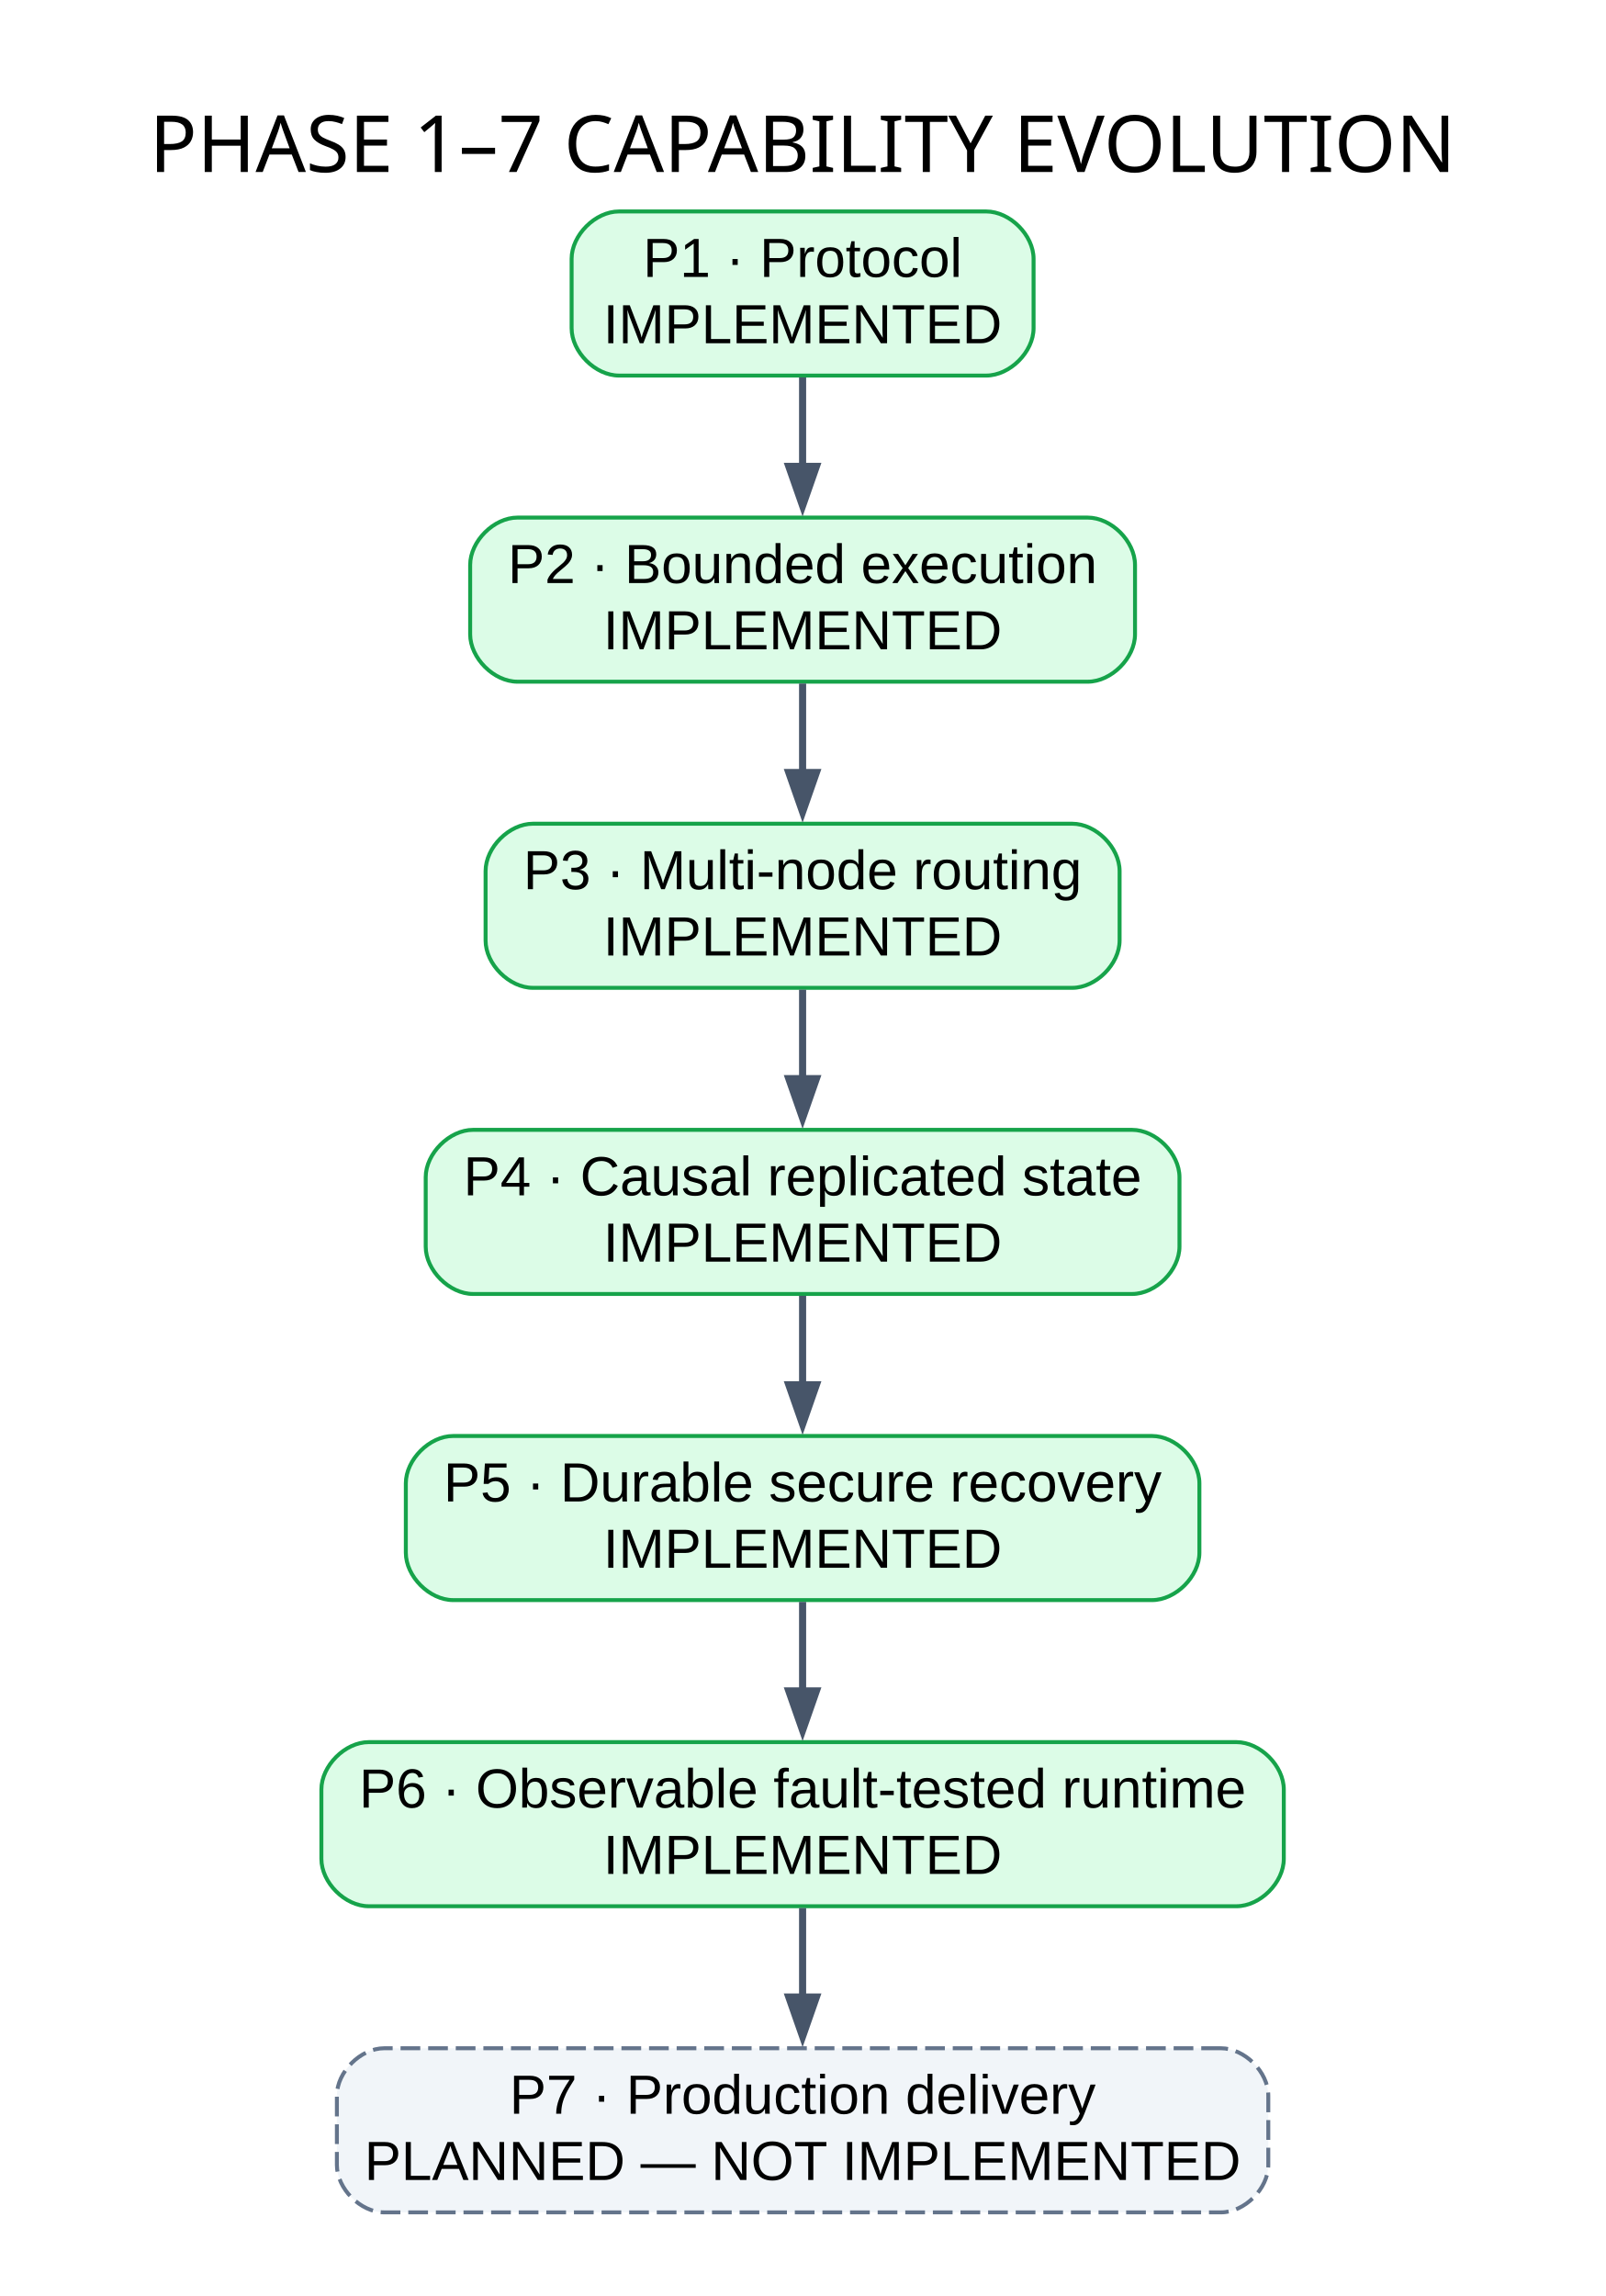
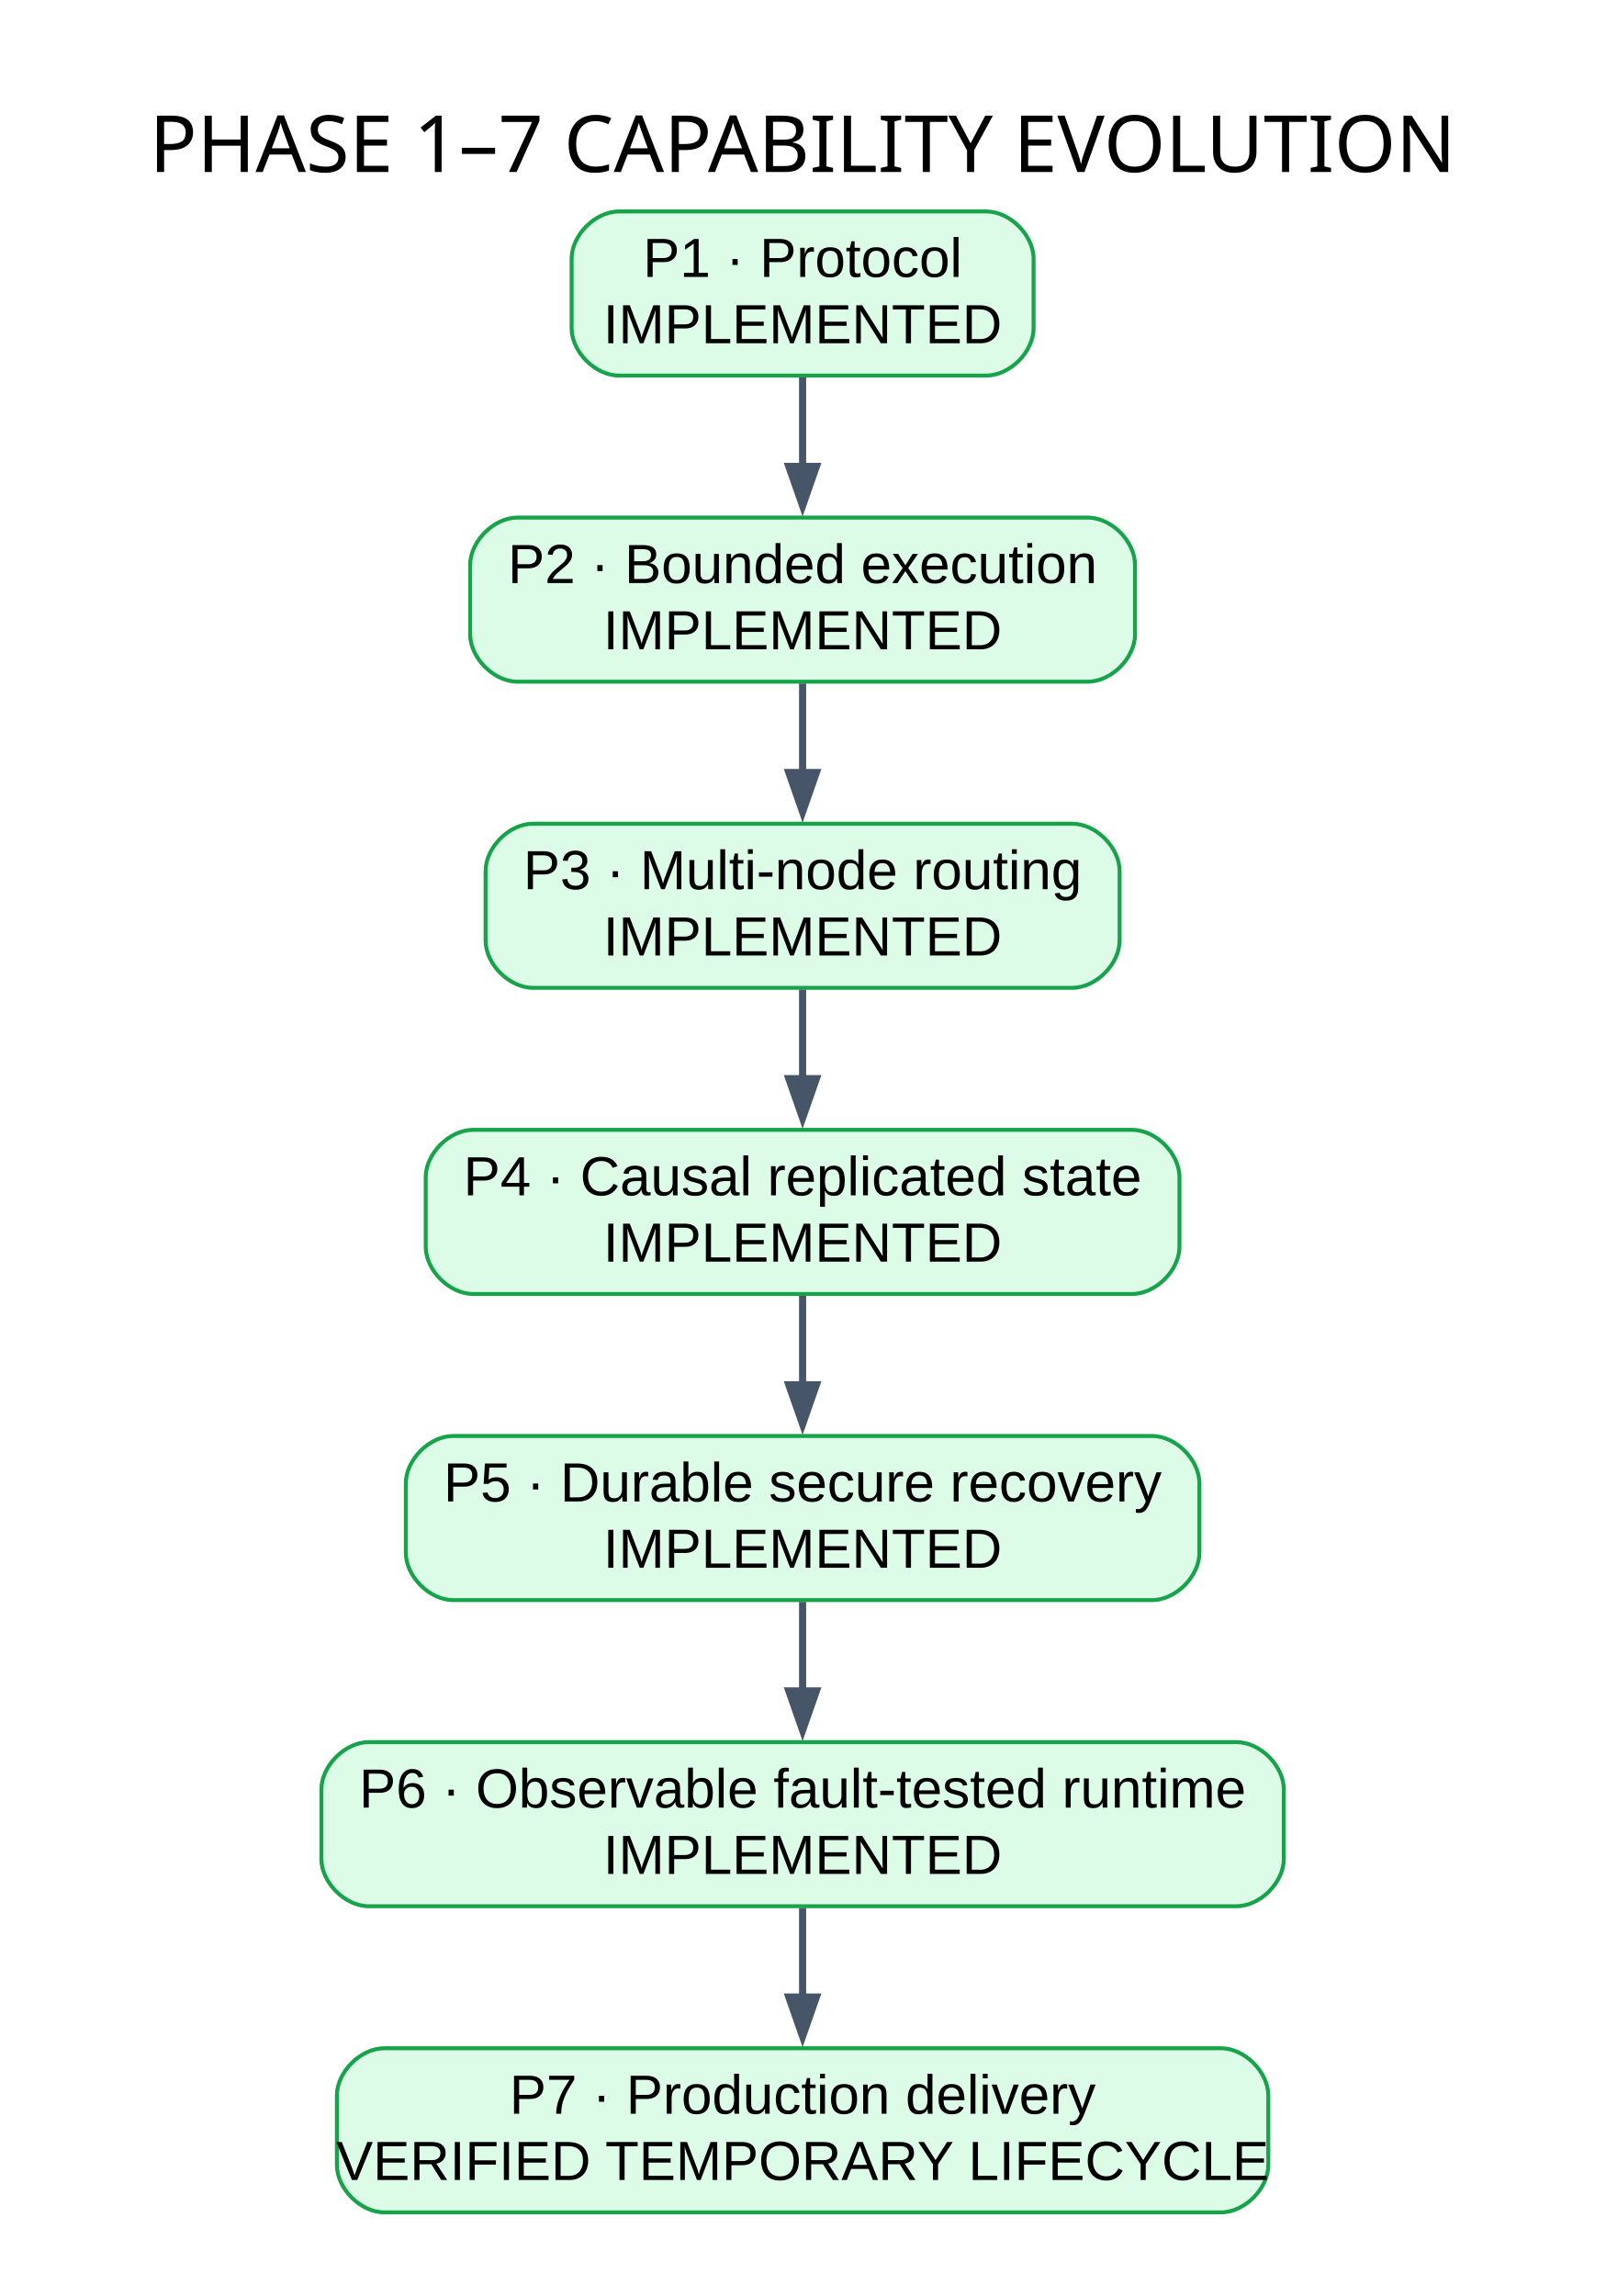
<svg xmlns="http://www.w3.org/2000/svg" width="407pt" height="582pt" viewBox="0.00 0.00 407.00 582.00">
  <g id="graph0" class="graph" transform="scale(1 1) rotate(0) translate(21.6 560.8)">
    <text xml:space="preserve" text-anchor="middle" x="181.88" y="-517.2" font-family="Arial Bold" font-size="20.00">PHASE 1–7 CAPABILITY EVOLUTION</text>
    <g id="node1" class="node">
      <path fill="#dcfce7" stroke="#16a34a" d="M228.44,-507.2C228.44,-507.2 135.32,-507.2 135.32,-507.2 129.32,-507.2 123.32,-501.2 123.32,-495.2 123.32,-495.2 123.32,-477.6 123.32,-477.6 123.32,-471.6 129.32,-465.6 135.32,-465.6 135.32,-465.6 228.44,-465.6 228.44,-465.6 234.44,-465.6 240.44,-471.6 240.44,-477.6 240.44,-477.6 240.44,-495.2 240.44,-495.2 240.44,-501.2 234.44,-507.2 228.44,-507.2" />
      <text xml:space="preserve" text-anchor="middle" x="181.88" y="-490.6" font-family="Arial" font-size="14.00">P1 · Protocol</text>
      <text xml:space="preserve" text-anchor="middle" x="181.88" y="-473.8" font-family="Arial" font-size="14.00">IMPLEMENTED</text>
    </g>
    <g id="node2" class="node">
      <path fill="#dcfce7" stroke="#16a34a" d="M254.16,-429.6C254.16,-429.6 109.6,-429.6 109.6,-429.6 103.6,-429.6 97.6,-423.6 97.6,-417.6 97.6,-417.6 97.6,-400 97.6,-400 97.6,-394 103.6,-388 109.6,-388 109.6,-388 254.16,-388 254.16,-388 260.16,-388 266.16,-394 266.16,-400 266.16,-400 266.16,-417.6 266.16,-417.6 266.16,-423.6 260.16,-429.6 254.16,-429.6" />
      <text xml:space="preserve" text-anchor="middle" x="181.88" y="-413" font-family="Arial" font-size="14.00">P2 · Bounded execution</text>
      <text xml:space="preserve" text-anchor="middle" x="181.88" y="-396.2" font-family="Arial" font-size="14.00">IMPLEMENTED</text>
    </g>
    <g id="edge1" class="edge">
      <path fill="none" stroke="#475569" stroke-width="1.8" d="M181.88,-465.14C181.88,-458.14 181.88,-450.1 181.88,-442.36" />
      <polygon fill="#475569" stroke="#475569" stroke-width="1.8" points="185.38,-442.58 181.88,-432.58 178.38,-442.58 185.38,-442.58" />
    </g>
    <g id="node3" class="node">
      <path fill="#dcfce7" stroke="#16a34a" d="M250.25,-352C250.25,-352 113.51,-352 113.51,-352 107.51,-352 101.51,-346 101.51,-340 101.51,-340 101.51,-322.4 101.51,-322.4 101.51,-316.4 107.51,-310.4 113.51,-310.4 113.51,-310.4 250.25,-310.4 250.25,-310.4 256.25,-310.4 262.25,-316.4 262.25,-322.4 262.25,-322.4 262.25,-340 262.25,-340 262.25,-346 256.25,-352 250.25,-352" />
      <text xml:space="preserve" text-anchor="middle" x="181.88" y="-335.4" font-family="Arial" font-size="14.00">P3 · Multi-node routing</text>
      <text xml:space="preserve" text-anchor="middle" x="181.88" y="-318.6" font-family="Arial" font-size="14.00">IMPLEMENTED</text>
    </g>
    <g id="edge2" class="edge">
      <path fill="none" stroke="#475569" stroke-width="1.8" d="M181.88,-387.54C181.88,-380.54 181.88,-372.5 181.88,-364.76" />
      <polygon fill="#475569" stroke="#475569" stroke-width="1.8" points="185.38,-364.98 181.88,-354.98 178.38,-364.98 185.38,-364.98" />
    </g>
    <g id="node4" class="node">
      <path fill="#dcfce7" stroke="#16a34a" d="M265.43,-274.4C265.43,-274.4 98.33,-274.4 98.33,-274.4 92.33,-274.4 86.33,-268.4 86.33,-262.4 86.33,-262.4 86.33,-244.8 86.33,-244.8 86.33,-238.8 92.33,-232.8 98.33,-232.8 98.33,-232.8 265.43,-232.8 265.43,-232.8 271.43,-232.8 277.43,-238.8 277.43,-244.8 277.43,-244.8 277.43,-262.4 277.43,-262.4 277.43,-268.4 271.43,-274.4 265.43,-274.4" />
      <text xml:space="preserve" text-anchor="middle" x="181.88" y="-257.8" font-family="Arial" font-size="14.00">P4 · Causal replicated state</text>
      <text xml:space="preserve" text-anchor="middle" x="181.88" y="-241" font-family="Arial" font-size="14.00">IMPLEMENTED</text>
    </g>
    <g id="edge3" class="edge">
      <path fill="none" stroke="#475569" stroke-width="1.8" d="M181.88,-309.94C181.88,-302.94 181.88,-294.9 181.88,-287.16" />
      <polygon fill="#475569" stroke="#475569" stroke-width="1.8" points="185.38,-287.38 181.88,-277.38 178.38,-287.38 185.38,-287.38" />
    </g>
    <g id="node5" class="node">
      <path fill="#dcfce7" stroke="#16a34a" d="M270.48,-196.8C270.48,-196.8 93.29,-196.8 93.29,-196.8 87.29,-196.8 81.29,-190.8 81.29,-184.8 81.29,-184.8 81.29,-167.2 81.29,-167.2 81.29,-161.2 87.29,-155.2 93.29,-155.2 93.29,-155.2 270.48,-155.2 270.48,-155.2 276.48,-155.2 282.48,-161.2 282.48,-167.2 282.48,-167.2 282.48,-184.8 282.48,-184.8 282.48,-190.8 276.48,-196.8 270.48,-196.8" />
      <text xml:space="preserve" text-anchor="middle" x="181.88" y="-180.2" font-family="Arial" font-size="14.00">P5 · Durable secure recovery</text>
      <text xml:space="preserve" text-anchor="middle" x="181.88" y="-163.4" font-family="Arial" font-size="14.00">IMPLEMENTED</text>
    </g>
    <g id="edge4" class="edge">
      <path fill="none" stroke="#475569" stroke-width="1.8" d="M181.88,-232.34C181.88,-225.34 181.88,-217.3 181.88,-209.56" />
      <polygon fill="#475569" stroke="#475569" stroke-width="1.8" points="185.38,-209.78 181.88,-199.78 178.38,-209.78 185.38,-209.78" />
    </g>
    <g id="node6" class="node">
      <path fill="#dcfce7" stroke="#16a34a" d="M291.88,-119.2C291.88,-119.2 71.88,-119.2 71.88,-119.2 65.88,-119.2 59.88,-113.2 59.88,-107.2 59.88,-107.2 59.88,-89.6 59.88,-89.6 59.88,-83.6 65.88,-77.6 71.88,-77.6 71.88,-77.6 291.88,-77.6 291.88,-77.6 297.88,-77.6 303.88,-83.6 303.88,-89.6 303.88,-89.6 303.88,-107.2 303.88,-107.2 303.88,-113.2 297.88,-119.2 291.88,-119.2" />
      <text xml:space="preserve" text-anchor="middle" x="181.88" y="-102.6" font-family="Arial" font-size="14.00">P6 · Observable fault-tested runtime</text>
      <text xml:space="preserve" text-anchor="middle" x="181.88" y="-85.8" font-family="Arial" font-size="14.00">IMPLEMENTED</text>
    </g>
    <g id="edge5" class="edge">
      <path fill="none" stroke="#475569" stroke-width="1.8" d="M181.88,-154.74C181.88,-147.74 181.88,-139.7 181.88,-131.96" />
      <polygon fill="#475569" stroke="#475569" stroke-width="1.8" points="185.38,-132.18 181.88,-122.18 178.38,-132.18 185.38,-132.18" />
    </g>
    <g id="node7" class="node">
-       <path fill="#f1f5f9" stroke="#64748b" stroke-dasharray="5,2" d="M287.95,-41.6C287.95,-41.6 75.81,-41.6 75.81,-41.6 69.81,-41.6 63.81,-35.6 63.81,-29.6 63.81,-29.6 63.81,-12 63.81,-12 63.81,-6 69.81,0 75.81,0 75.81,0 287.95,0 287.95,0 293.95,0 299.95,-6 299.95,-12 299.95,-12 299.95,-29.6 299.95,-29.6 299.95,-35.6 293.95,-41.6 287.95,-41.6" />
+       <path fill="#dcfce7" stroke="#16a34a" d="M287.95,-41.6C287.95,-41.6 75.81,-41.6 75.81,-41.6 69.81,-41.6 63.81,-35.6 63.81,-29.6 63.81,-29.6 63.81,-12 63.81,-12 63.81,-6 69.81,0 75.81,0 75.81,0 287.95,0 287.95,0 293.95,0 299.95,-6 299.95,-12 299.95,-12 299.95,-29.6 299.95,-29.6 299.95,-35.6 293.95,-41.6 287.95,-41.6" />
      <text xml:space="preserve" text-anchor="middle" x="181.88" y="-25" font-family="Arial" font-size="14.00">P7 · Production delivery</text>
-       <text xml:space="preserve" text-anchor="middle" x="181.88" y="-8.2" font-family="Arial" font-size="14.00">PLANNED — NOT IMPLEMENTED</text>
+       <text xml:space="preserve" text-anchor="middle" x="181.88" y="-8.2" font-family="Arial" font-size="14.00">VERIFIED TEMPORARY LIFECYCLE</text>
    </g>
    <g id="edge6" class="edge">
      <path fill="none" stroke="#475569" stroke-width="1.8" d="M181.88,-77.14C181.88,-70.14 181.88,-62.1 181.88,-54.36" />
      <polygon fill="#475569" stroke="#475569" stroke-width="1.8" points="185.38,-54.58 181.88,-44.58 178.38,-54.58 185.38,-54.58" />
    </g>
  </g>
</svg>
